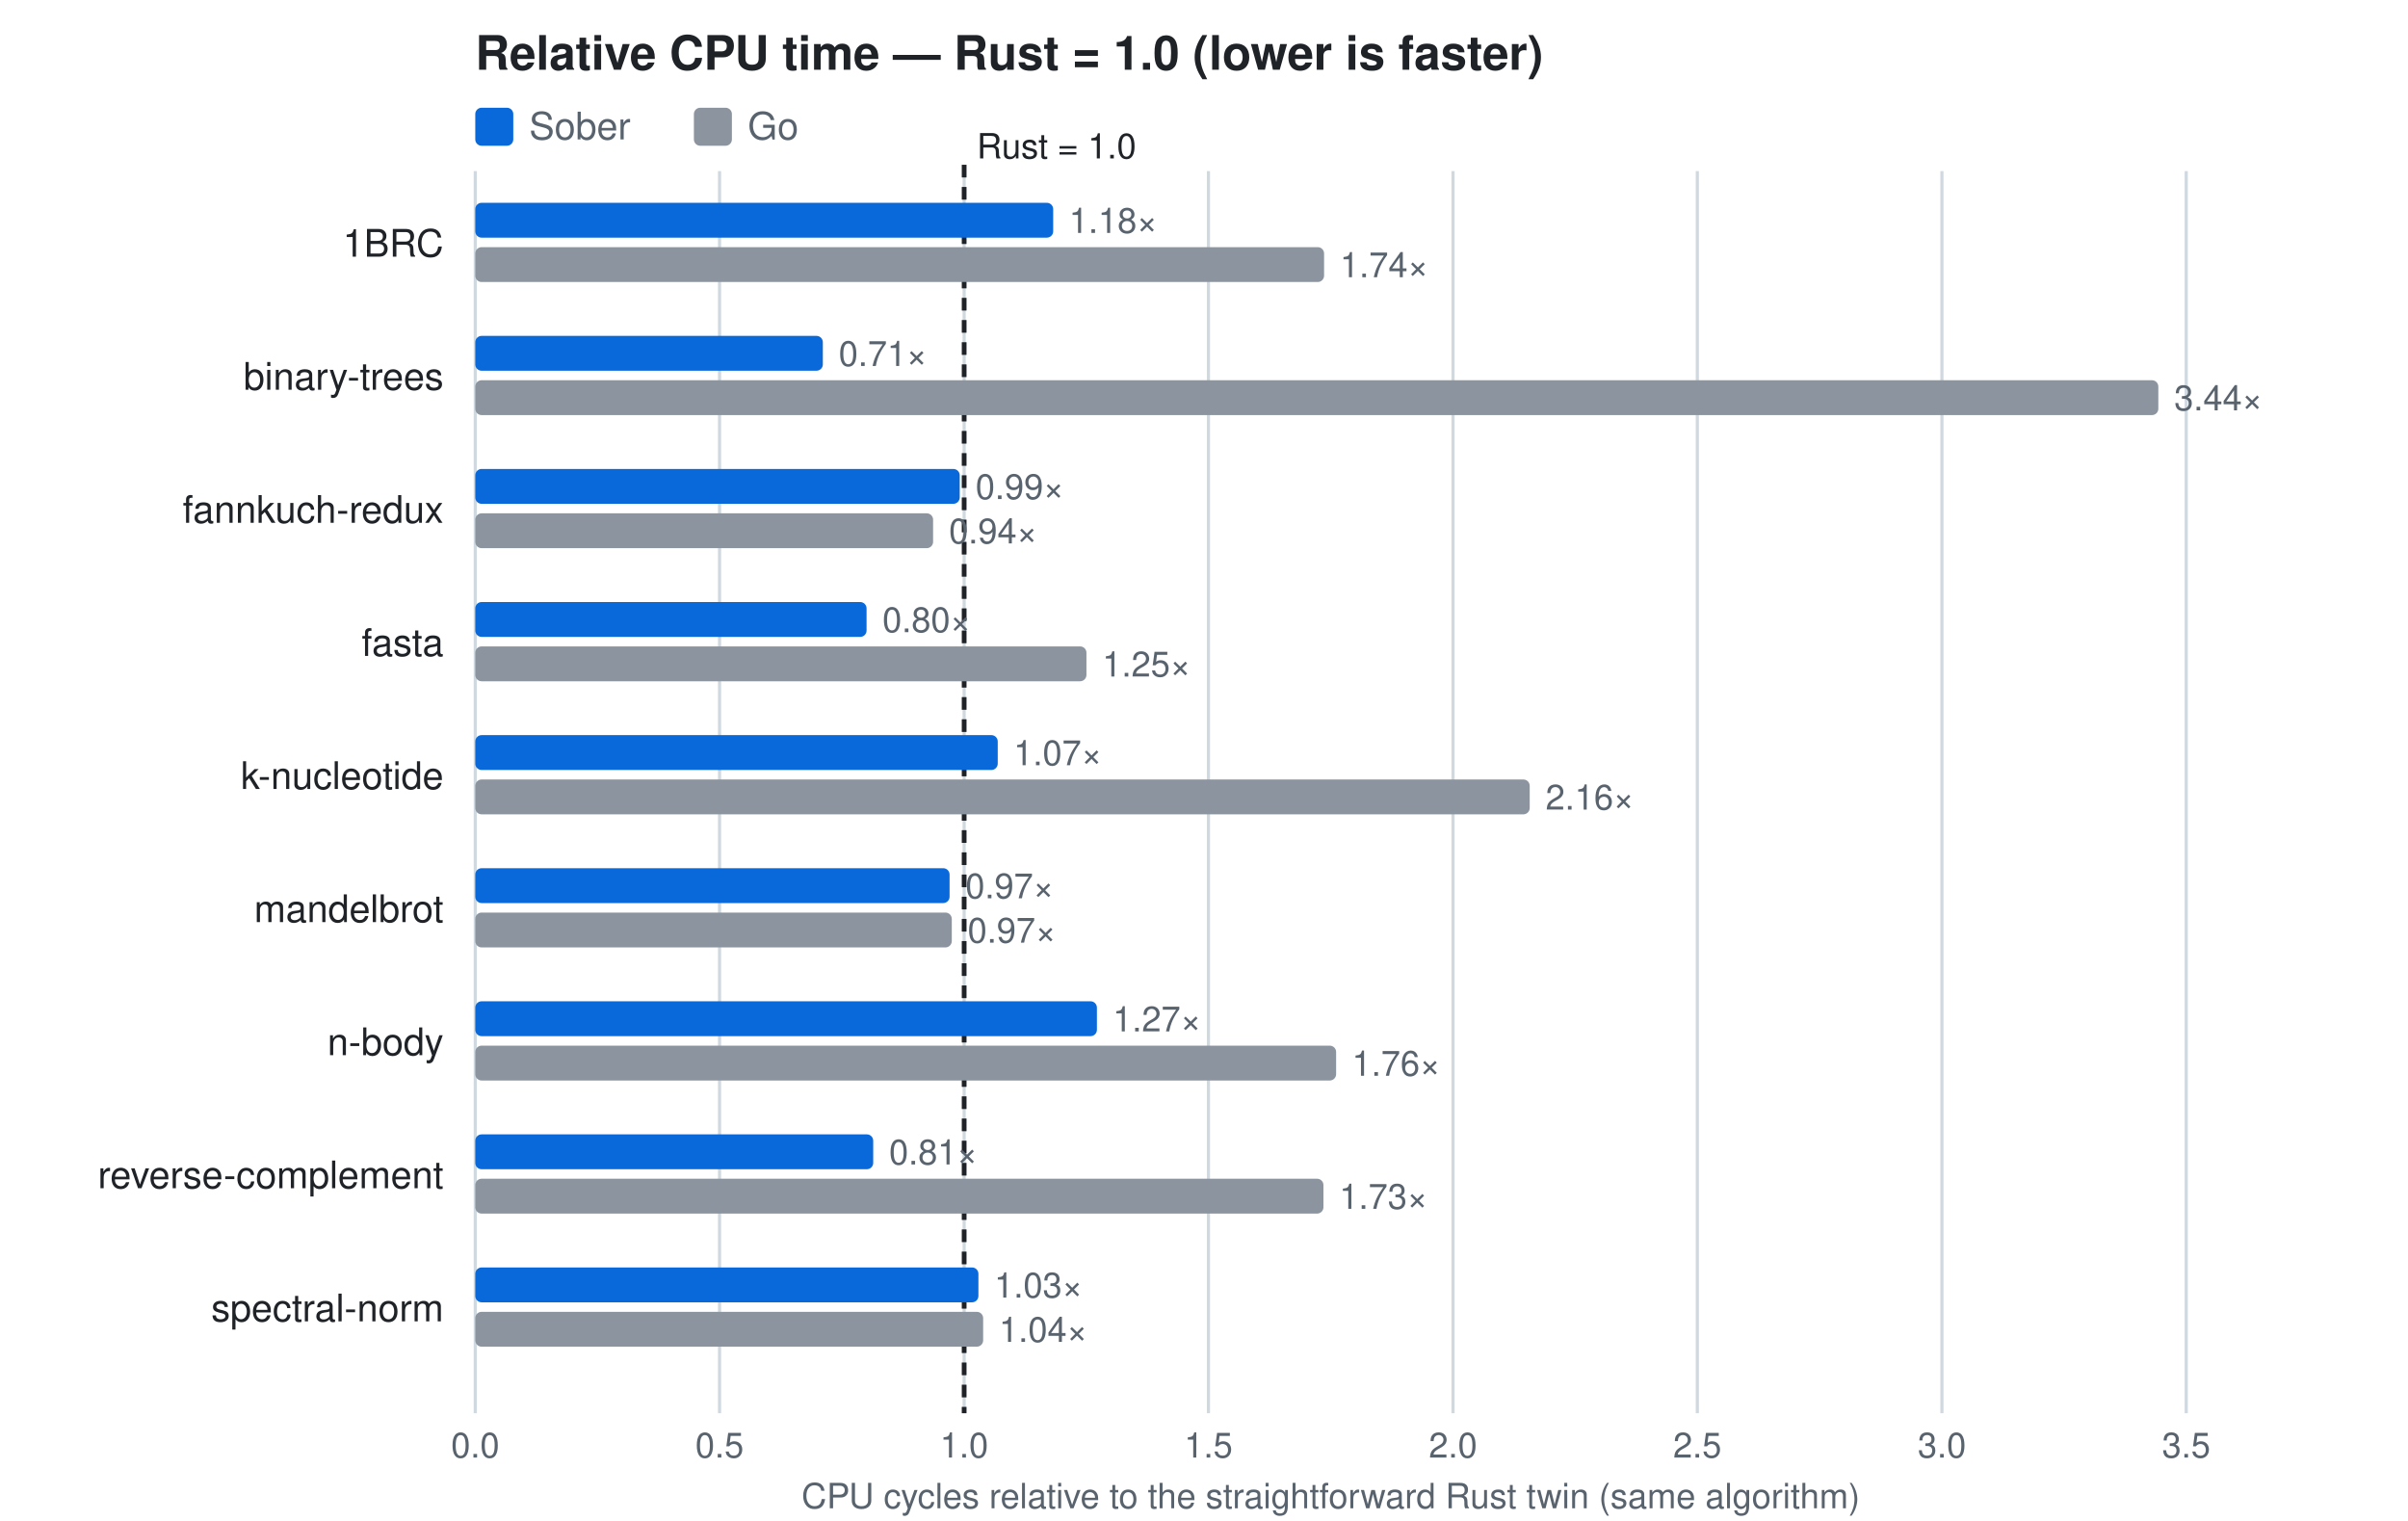
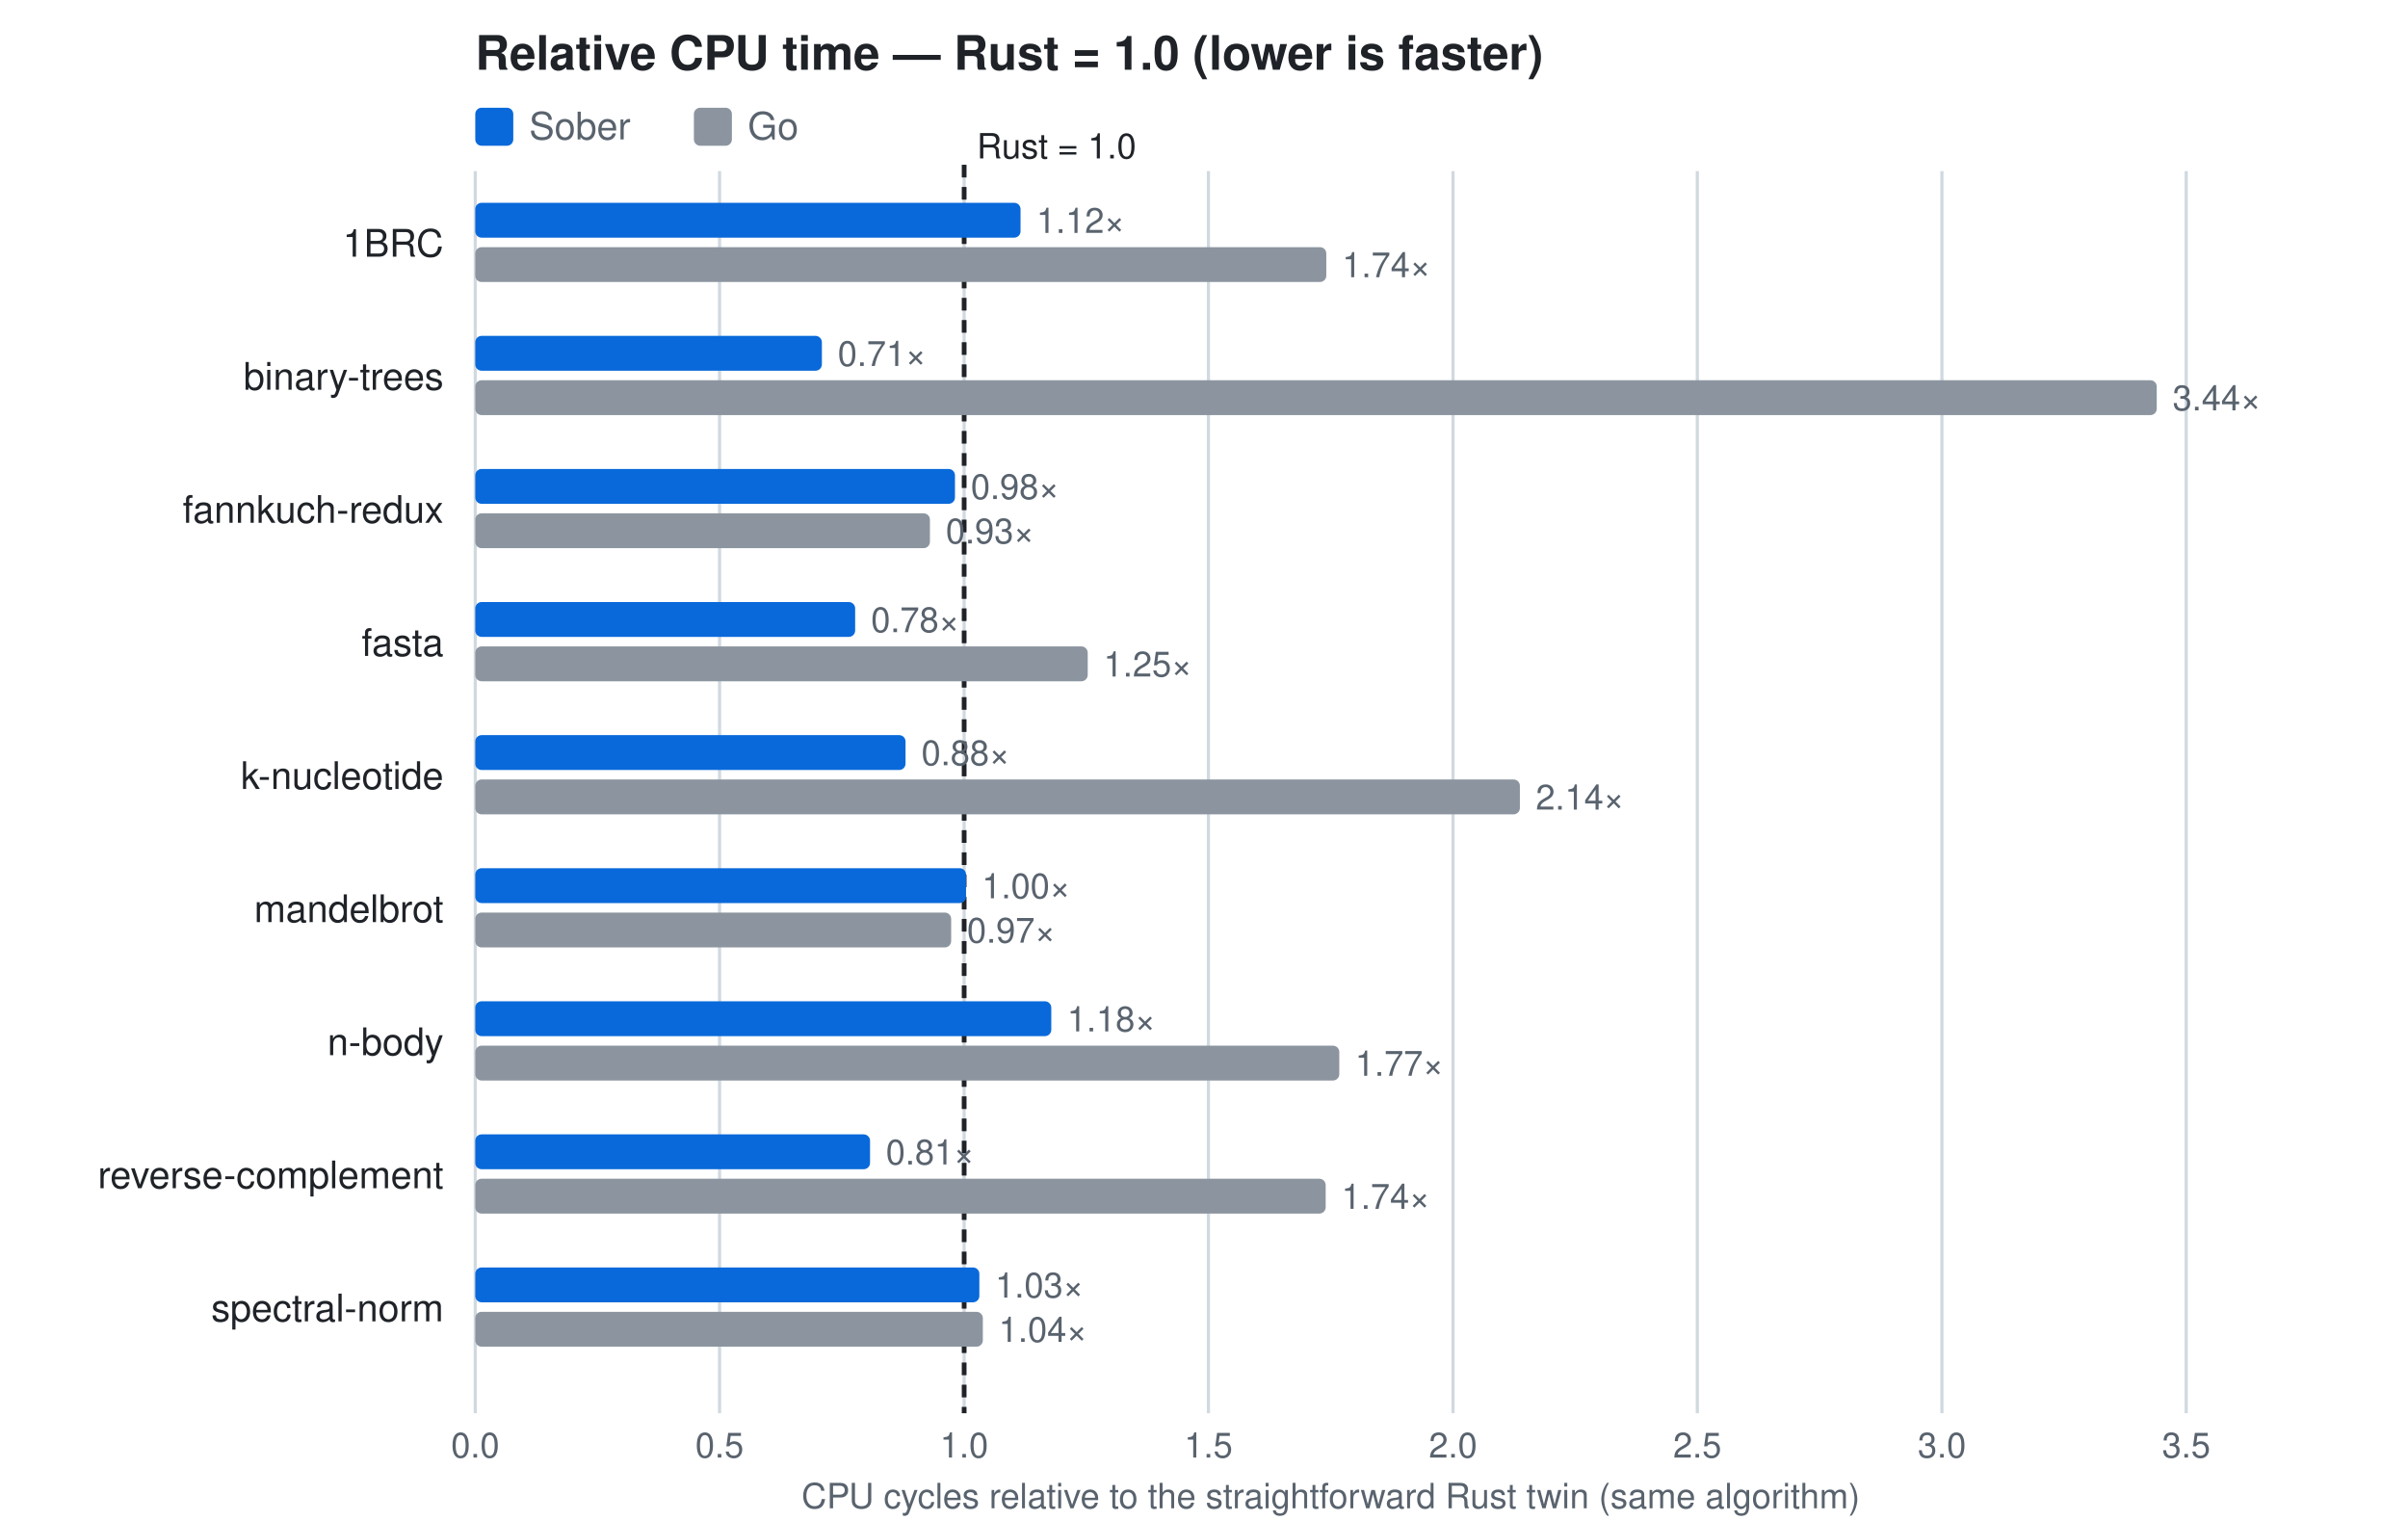
<svg xmlns="http://www.w3.org/2000/svg" width="760" height="480" viewBox="0 0 760 480" font-family="-apple-system, BlinkMacSystemFont, 'Segoe UI', Helvetica, Arial, sans-serif">
  <text x="150.0" y="22.0" fill="#1f2328" font-size="15" text-anchor="start" font-weight="600">Relative CPU time — Rust = 1.0 (lower is faster)</text>
  <rect x="150" y="34" width="12" height="12" rx="2" fill="#0969da" />
  <text x="167.0" y="44.0" fill="#59636e" font-size="12" text-anchor="start">Sober</text>
  <rect x="219" y="34" width="12" height="12" rx="2" fill="#8c959f" />
  <text x="236.0" y="44.0" fill="#59636e" font-size="12" text-anchor="start">Go</text>
  <line x1="150.0" y1="54" x2="150.0" y2="446" stroke="#d1d9e0" stroke-width="1" />
  <text x="150.0" y="460.0" fill="#59636e" font-size="11" text-anchor="middle">0.0</text>
  <line x1="227.1" y1="54" x2="227.1" y2="446" stroke="#d1d9e0" stroke-width="1" />
  <text x="227.1" y="460.0" fill="#59636e" font-size="11" text-anchor="middle">0.5</text>
  <line x1="304.3" y1="54" x2="304.3" y2="446" stroke="#d1d9e0" stroke-width="1" />
  <text x="304.3" y="460.0" fill="#59636e" font-size="11" text-anchor="middle">1.0</text>
  <line x1="381.4" y1="54" x2="381.4" y2="446" stroke="#d1d9e0" stroke-width="1" />
  <text x="381.4" y="460.0" fill="#59636e" font-size="11" text-anchor="middle">1.5</text>
  <line x1="458.6" y1="54" x2="458.6" y2="446" stroke="#d1d9e0" stroke-width="1" />
  <text x="458.6" y="460.0" fill="#59636e" font-size="11" text-anchor="middle">2.0</text>
  <line x1="535.7" y1="54" x2="535.7" y2="446" stroke="#d1d9e0" stroke-width="1" />
  <text x="535.7" y="460.0" fill="#59636e" font-size="11" text-anchor="middle">2.5</text>
  <line x1="612.9" y1="54" x2="612.9" y2="446" stroke="#d1d9e0" stroke-width="1" />
  <text x="612.9" y="460.0" fill="#59636e" font-size="11" text-anchor="middle">3.0</text>
  <line x1="690.0" y1="54" x2="690.0" y2="446" stroke="#d1d9e0" stroke-width="1" />
  <text x="690.0" y="460.0" fill="#59636e" font-size="11" text-anchor="middle">3.5</text>
  <text x="420.0" y="476.0" fill="#59636e" font-size="11" text-anchor="middle">CPU cycles relative to the straightforward Rust twin (same algorithm)</text>
  <line x1="304.3" y1="52" x2="304.3" y2="446" stroke="#1f2328" stroke-width="1.5" stroke-dasharray="4 3" />
  <text x="308.3" y="50.0" fill="#1f2328" font-size="11" text-anchor="start">Rust = 1.0</text>
  <text x="140.0" y="81.0" fill="#1f2328" font-size="12" text-anchor="end">1BRC</text>
-   <rect x="150" y="64" width="182.4" height="11" rx="2" fill="#0969da" />
-   <text x="337.4" y="73.5" fill="#59636e" font-size="11" text-anchor="start">1.18×</text>
-   <rect x="150" y="78" width="267.9" height="11" rx="2" fill="#8c959f" />
-   <text x="422.9" y="87.5" fill="#59636e" font-size="11" text-anchor="start">1.74×</text>
+   <rect x="150" y="64" width="172.1" height="11" rx="2" fill="#0969da" />
+   <text x="327.1" y="73.5" fill="#59636e" font-size="11" text-anchor="start">1.12×</text>
+   <rect x="150" y="78" width="268.6" height="11" rx="2" fill="#8c959f" />
+   <text x="423.6" y="87.5" fill="#59636e" font-size="11" text-anchor="start">1.74×</text>
  <text x="140.0" y="123.0" fill="#1f2328" font-size="12" text-anchor="end">binary-trees</text>
-   <rect x="150" y="106" width="109.7" height="11" rx="2" fill="#0969da" />
-   <text x="264.7" y="115.5" fill="#59636e" font-size="11" text-anchor="start">0.71×</text>
-   <rect x="150" y="120" width="531.2" height="11" rx="2" fill="#8c959f" />
-   <text x="686.2" y="129.5" fill="#59636e" font-size="11" text-anchor="start">3.44×</text>
+   <rect x="150" y="106" width="109.4" height="11" rx="2" fill="#0969da" />
+   <text x="264.4" y="115.5" fill="#59636e" font-size="11" text-anchor="start">0.71×</text>
+   <rect x="150" y="120" width="530.7" height="11" rx="2" fill="#8c959f" />
+   <text x="685.7" y="129.5" fill="#59636e" font-size="11" text-anchor="start">3.44×</text>
  <text x="140.0" y="165.0" fill="#1f2328" font-size="12" text-anchor="end">fannkuch-redux</text>
-   <rect x="150" y="148" width="152.9" height="11" rx="2" fill="#0969da" />
-   <text x="307.9" y="157.5" fill="#59636e" font-size="11" text-anchor="start">0.99×</text>
-   <rect x="150" y="162" width="144.5" height="11" rx="2" fill="#8c959f" />
-   <text x="299.5" y="171.5" fill="#59636e" font-size="11" text-anchor="start">0.94×</text>
+   <rect x="150" y="148" width="151.4" height="11" rx="2" fill="#0969da" />
+   <text x="306.4" y="157.5" fill="#59636e" font-size="11" text-anchor="start">0.98×</text>
+   <rect x="150" y="162" width="143.5" height="11" rx="2" fill="#8c959f" />
+   <text x="298.5" y="171.5" fill="#59636e" font-size="11" text-anchor="start">0.93×</text>
  <text x="140.0" y="207.0" fill="#1f2328" font-size="12" text-anchor="end">fasta</text>
-   <rect x="150" y="190" width="123.5" height="11" rx="2" fill="#0969da" />
-   <text x="278.5" y="199.5" fill="#59636e" font-size="11" text-anchor="start">0.80×</text>
-   <rect x="150" y="204" width="192.9" height="11" rx="2" fill="#8c959f" />
-   <text x="347.9" y="213.5" fill="#59636e" font-size="11" text-anchor="start">1.25×</text>
+   <rect x="150" y="190" width="119.9" height="11" rx="2" fill="#0969da" />
+   <text x="274.9" y="199.5" fill="#59636e" font-size="11" text-anchor="start">0.78×</text>
+   <rect x="150" y="204" width="193.3" height="11" rx="2" fill="#8c959f" />
+   <text x="348.3" y="213.5" fill="#59636e" font-size="11" text-anchor="start">1.25×</text>
  <text x="140.0" y="249.0" fill="#1f2328" font-size="12" text-anchor="end">k-nucleotide</text>
-   <rect x="150" y="232" width="164.9" height="11" rx="2" fill="#0969da" />
-   <text x="319.9" y="241.5" fill="#59636e" font-size="11" text-anchor="start">1.07×</text>
-   <rect x="150" y="246" width="332.8" height="11" rx="2" fill="#8c959f" />
-   <text x="487.8" y="255.5" fill="#59636e" font-size="11" text-anchor="start">2.16×</text>
+   <rect x="150" y="232" width="135.8" height="11" rx="2" fill="#0969da" />
+   <text x="290.8" y="241.5" fill="#59636e" font-size="11" text-anchor="start">0.88×</text>
+   <rect x="150" y="246" width="329.7" height="11" rx="2" fill="#8c959f" />
+   <text x="484.7" y="255.5" fill="#59636e" font-size="11" text-anchor="start">2.14×</text>
  <text x="140.0" y="291.0" fill="#1f2328" font-size="12" text-anchor="end">mandelbrot</text>
-   <rect x="150" y="274" width="149.7" height="11" rx="2" fill="#0969da" />
-   <text x="304.7" y="283.5" fill="#59636e" font-size="11" text-anchor="start">0.97×</text>
-   <rect x="150" y="288" width="150.4" height="11" rx="2" fill="#8c959f" />
-   <text x="305.4" y="297.5" fill="#59636e" font-size="11" text-anchor="start">0.97×</text>
+   <rect x="150" y="274" width="154.9" height="11" rx="2" fill="#0969da" />
+   <text x="309.9" y="283.5" fill="#59636e" font-size="11" text-anchor="start">1.00×</text>
+   <rect x="150" y="288" width="150.2" height="11" rx="2" fill="#8c959f" />
+   <text x="305.2" y="297.5" fill="#59636e" font-size="11" text-anchor="start">0.97×</text>
  <text x="140.0" y="333.0" fill="#1f2328" font-size="12" text-anchor="end">n-body</text>
-   <rect x="150" y="316" width="196.2" height="11" rx="2" fill="#0969da" />
-   <text x="351.2" y="325.5" fill="#59636e" font-size="11" text-anchor="start">1.27×</text>
-   <rect x="150" y="330" width="271.7" height="11" rx="2" fill="#8c959f" />
-   <text x="426.7" y="339.5" fill="#59636e" font-size="11" text-anchor="start">1.76×</text>
+   <rect x="150" y="316" width="181.8" height="11" rx="2" fill="#0969da" />
+   <text x="336.8" y="325.5" fill="#59636e" font-size="11" text-anchor="start">1.18×</text>
+   <rect x="150" y="330" width="272.7" height="11" rx="2" fill="#8c959f" />
+   <text x="427.7" y="339.5" fill="#59636e" font-size="11" text-anchor="start">1.77×</text>
  <text x="140.0" y="375.0" fill="#1f2328" font-size="12" text-anchor="end">reverse-complement</text>
-   <rect x="150" y="358" width="125.6" height="11" rx="2" fill="#0969da" />
-   <text x="280.6" y="367.5" fill="#59636e" font-size="11" text-anchor="start">0.81×</text>
-   <rect x="150" y="372" width="267.7" height="11" rx="2" fill="#8c959f" />
-   <text x="422.7" y="381.5" fill="#59636e" font-size="11" text-anchor="start">1.73×</text>
+   <rect x="150" y="358" width="124.6" height="11" rx="2" fill="#0969da" />
+   <text x="279.6" y="367.5" fill="#59636e" font-size="11" text-anchor="start">0.81×</text>
+   <rect x="150" y="372" width="268.4" height="11" rx="2" fill="#8c959f" />
+   <text x="423.4" y="381.5" fill="#59636e" font-size="11" text-anchor="start">1.74×</text>
  <text x="140.0" y="417.0" fill="#1f2328" font-size="12" text-anchor="end">spectral-norm</text>
-   <rect x="150" y="400" width="158.8" height="11" rx="2" fill="#0969da" />
-   <text x="313.8" y="409.5" fill="#59636e" font-size="11" text-anchor="start">1.03×</text>
-   <rect x="150" y="414" width="160.3" height="11" rx="2" fill="#8c959f" />
-   <text x="315.3" y="423.5" fill="#59636e" font-size="11" text-anchor="start">1.04×</text>
+   <rect x="150" y="400" width="159.1" height="11" rx="2" fill="#0969da" />
+   <text x="314.1" y="409.5" fill="#59636e" font-size="11" text-anchor="start">1.03×</text>
+   <rect x="150" y="414" width="160.2" height="11" rx="2" fill="#8c959f" />
+   <text x="315.2" y="423.5" fill="#59636e" font-size="11" text-anchor="start">1.04×</text>
</svg>
